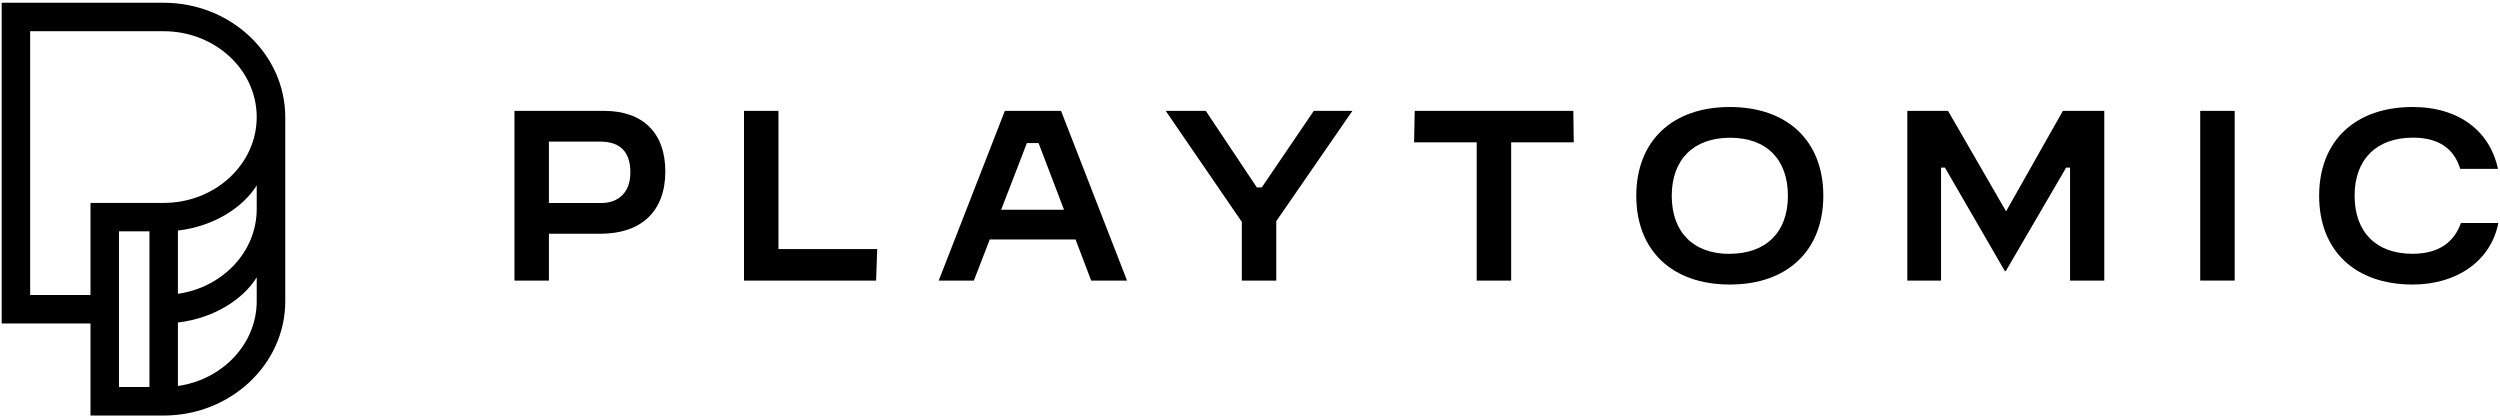
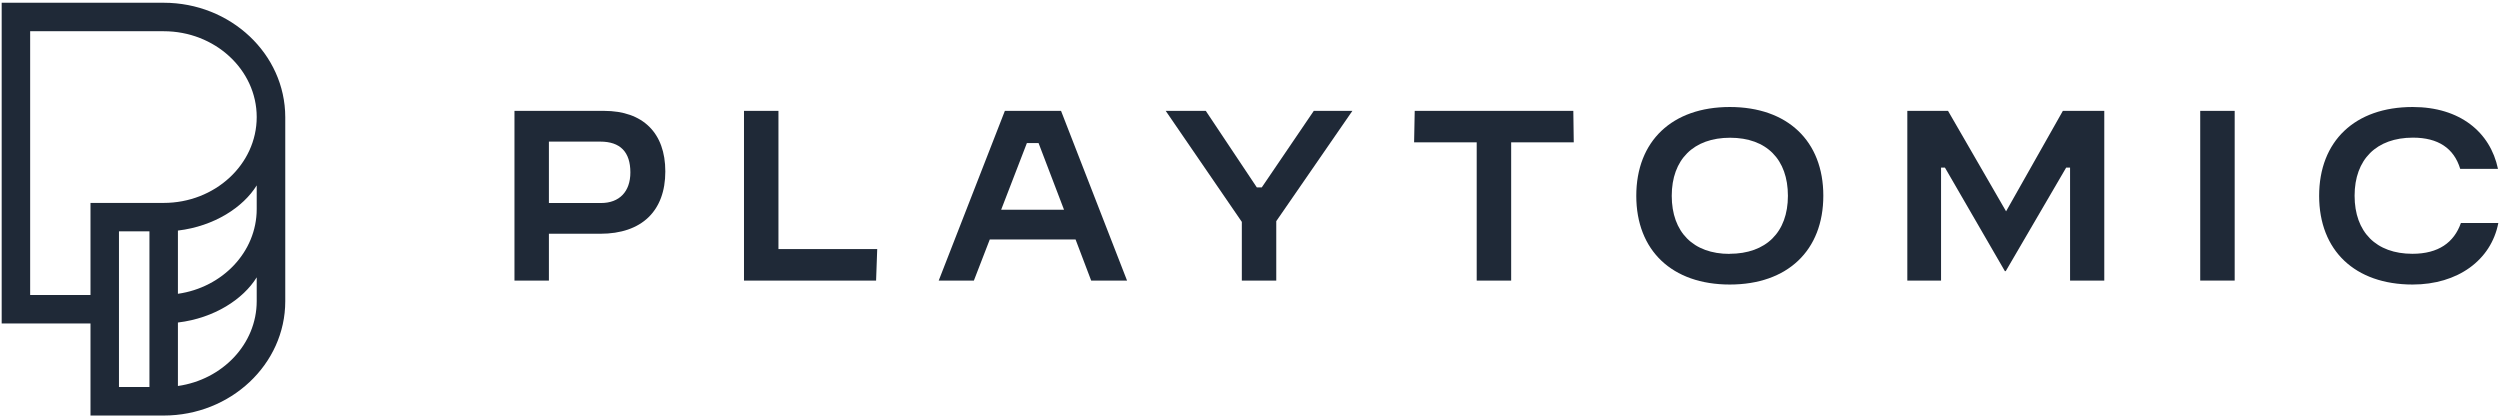
<svg xmlns="http://www.w3.org/2000/svg" class="logo logo--large" data-name="Layer 1" id="Layer_1" viewBox="0 0 1028 172">
+   <defs>
+     <style>.cls-1{fill:#1f2937;}</style>
+   </defs>
  <path class="cls-1" d="M711.3,44c-23.72,0-38.46,14-38.46,36.52S687.58,117,711.3,117s38.45-14,38.45-36.52S735,44,711.3,44Zm-.11,60.4c-14.88,0-23.77-8.93-23.77-23.88s9-23.88,24-23.88,23.77,8.93,23.77,23.88S726.21,104.36,711.19,104.36Z" />
  <polygon class="cls-1" points="646.95 45.59 581.73 45.59 581.48 58.53 607.22 58.53 607.22 115.37 621.39 115.37 621.39 58.53 647.13 58.53 646.95 45.59" />
  <polygon class="cls-1" points="851.21 68.92 851.21 115.37 865.28 115.37 865.28 45.59 848.25 45.59 824.9 86.9 801.03 45.59 784.29 45.59 784.29 115.37 798.16 115.37 798.16 68.92 799.76 68.92 799.98 69.3 824.41 111.5 824.76 111.5 849.61 68.92 851.21 68.92" />
  <polygon class="cls-1" points="540.23 45.59 518.84 77.06 516.81 77.06 516.58 76.72 495.82 45.59 479.34 45.59 510.64 91.24 510.64 115.37 524.8 115.37 524.8 90.94 524.94 90.74 556.1 45.59 540.23 45.59" />
  <rect class="cls-1" height="69.78" width="14.17" x="904.73" y="45.59" />
  <polygon class="cls-1" points="305.93 45.59 305.93 115.37 360.25 115.37 360.71 102.42 320.1 102.42 320.1 45.59 305.93 45.59" />
  <path class="cls-1" d="M248.37,45.59H211.55v69.78h14.16V96.12h21.13c17,0,26.74-9.34,26.74-25.62C273.58,54.67,264.39,45.59,248.37,45.59Zm-1.22,37.89H225.71V58.23h21.13c8.21,0,12.37,4.26,12.37,12.68C259.21,78.78,254.7,83.48,247.15,83.48Z" />
  <path class="cls-1" d="M413.2,45.59,386,115.37h14.46L407,98.46h35.27l6.42,16.91h14.75L436.3,45.59Zm-1.52,40.64,10.57-27.39h4.81l10.46,27.39Z" />
  <path class="cls-1" d="M1011.92,91.71c-2.82,8-9.22,12.65-19.94,12.65-14.89,0-23.77-8.93-23.77-23.88s9-23.88,24-23.88c10.32,0,16.85,4.32,19.43,12.84h15.53C1024,54.33,1011.53,44,992.08,44c-23.71,0-38.45,14-38.45,36.52S968.37,117,992.08,117c18.5,0,32.27-10,35.23-25.29Z" />
  <path class="cls-1" d="M67.3,1.13H.69V133H37.21v37.87H67.3c27.55,0,50-21.09,50-47V48.14C117.26,22.22,94.85,1.13,67.3,1.13Zm-5.85,158H48.92v-64H61.45Zm44.11-35.3c0,17.63-14.08,32.28-32.4,34.89v-26.1c15.06-1.8,26.9-9.67,32.4-18.58Zm0-37.86c0,17.62-14.09,32.23-32.4,34.84v-26c15.06-1.8,26.9-9.67,32.4-18.58ZM67.3,83.44H37.21V121.3H12.4V12.84H67.3c21.1,0,38.26,15.84,38.26,35.3S88.4,83.44,67.3,83.44Z" />
</svg>
